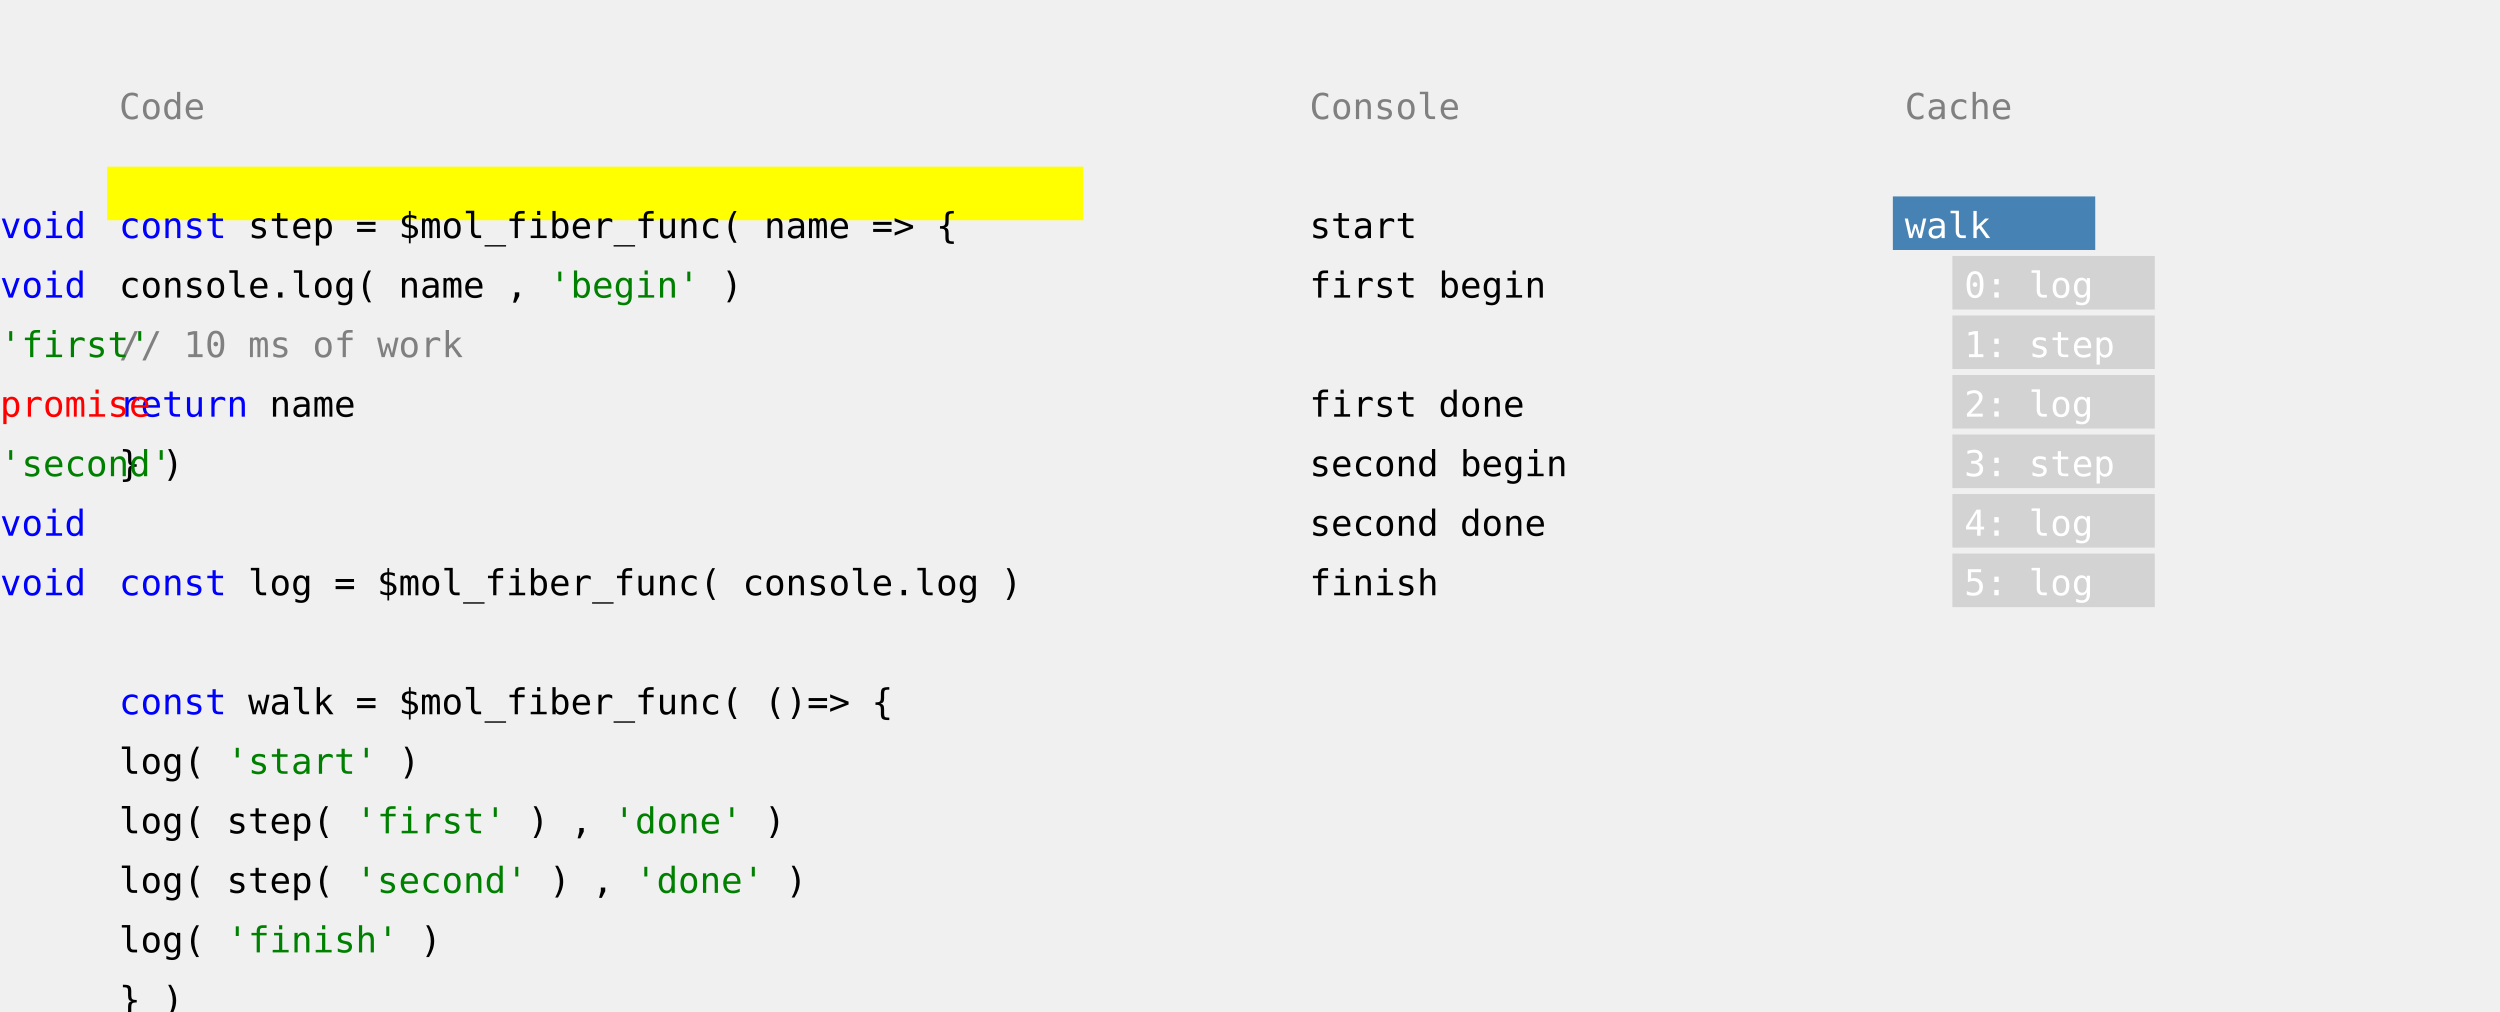
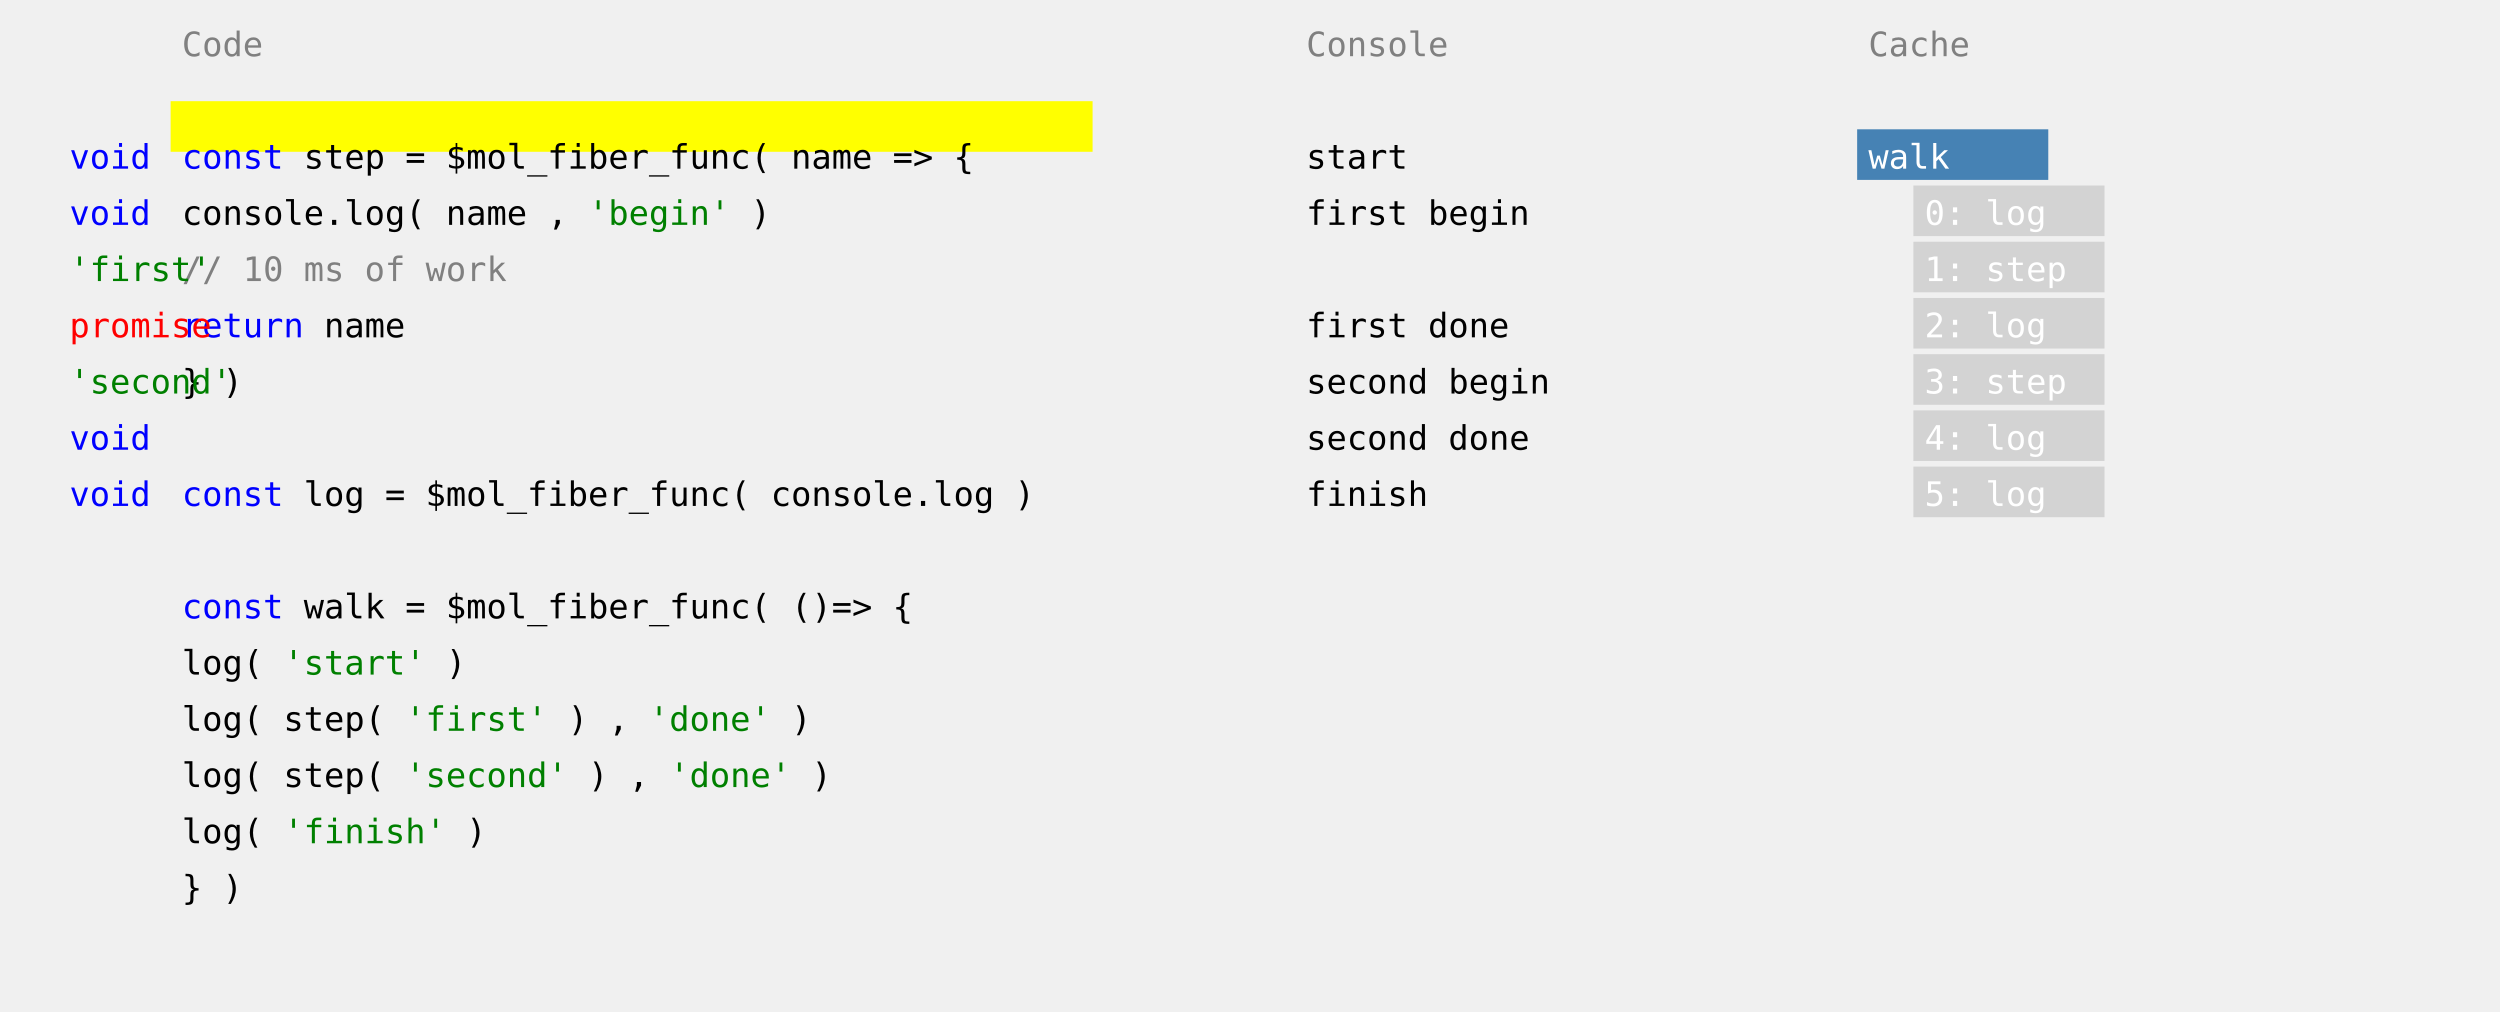
- <svg xmlns="http://www.w3.org/2000/svg" width="840" height="340" viewBox="0 -40 840 300">
+ <svg xmlns="http://www.w3.org/2000/svg" width="840" height="340" viewBox="0 -40 840 360">
  <style>
	* {
		white-space: pre;
		font-family: monospace;
	}

	.header {
		fill: gray;
	}

	.cache rect {
		fill: lightgray;
		stroke: lightgray;
		stroke-width: 8px;
	}

	.cache rect.l {
		fill: steelblue;
		stroke: steelblue;
	}

	.cache text {
		fill: white;
	}

	.row {
		fill: yellow;
		stroke: yellow;
		stroke-width: 8px;
	}

	.token {
		fill: blue;
	}

	.string {
		fill: green;
	}

	.comment {
		fill: gray;
	}

	.bad {
		fill: red;
	}

</style>
  <text class="header" x="40" y="-20">Code</text>
  <rect class="row" x="40" width="320" height="10">
    <animate values="170;190;130;210;10;30;70;210;130;130" attributeName="y" dur="10s" calcMode="discrete" repeatCount="indefinite" />
  </rect>
  <text x="40" y="20">
    <tspan class="token">const</tspan> step = $mol_fiber_func( name =&gt; {</text>
  <text x="40" y="40">    console.log( name , <tspan class="string">'begin'</tspan> )</text>
  <text x="40" y="60">
    <tspan class="comment">// 10 ms of work</tspan>
  </text>
  <text x="40" y="80">
    <tspan class="token">return</tspan> name</text>
  <text x="40" y="100">} )</text>
  <text x="40" y="140">
    <tspan class="token">const</tspan> log = $mol_fiber_func( console.log )</text>
  <text x="40" y="180">
    <tspan class="token">const</tspan> walk = $mol_fiber_func( ()=&gt; {</text>
  <text x="40" y="200">    log( <tspan class="string">'start'</tspan> )</text>
  <text x="40" y="220">    log( step( <tspan class="string">'first'</tspan> ) , <tspan class="string">'done'</tspan> )</text>
  <text x="40" y="240">    log( step( <tspan class="string">'second'</tspan> ) , <tspan class="string">'done'</tspan> )</text>
  <text x="40" y="260">    log( <tspan class="string">'finish'</tspan> )</text>
  <text x="40" y="280">} )</text>
  <text class="header" x="440" y="-20">Console</text>
  <rect class="row" x="440" y="10" width="100" height="0">
    <animate values="0;0;10;10;10;30;30;30;30;30" attributeName="height" dur="10s" calcMode="discrete" repeatCount="indefinite" />
  </rect>
  <text x="440" y="20">start</text>
  <text x="440" y="40">first begin</text>
  <text x="440" y="80">first done</text>
  <text x="440" y="100">second begin</text>
  <text x="440" y="120">second done</text>
  <text x="440" y="140">finish</text>
  <text class="header" x="640" y="-20">Cache</text>
  <text y="20">
    <tspan class="token">void</tspan>
    <animate values="640" attributeName="x" dur="10s" calcMode="discrete" repeatCount="indefinite" />
  </text>
  <g class="cache">
    <rect x="640" y="10" width="60" height="10" class="l" />
    <text x="640" y="20">walk</text>
  </g>
  <text y="40">
    <tspan class="token">void</tspan>
    <animate values="670;670;730;730;730;730;730;730;730;730" attributeName="x" dur="10s" calcMode="discrete" repeatCount="indefinite" />
  </text>
  <g class="cache">
    <rect x="660" y="30" width="60" height="10">
      <animate values="o;o;l;l;l;l;l;l;l;l" attributeName="class" dur="10s" calcMode="discrete" repeatCount="indefinite" />
    </rect>
    <text x="660" y="40">0: log</text>
  </g>
  <text y="60">
    <tspan class="string">'first'</tspan>
    <animate values="670;670;670;670;670;670;730;730;730;730" attributeName="x" dur="10s" calcMode="discrete" repeatCount="indefinite" />
  </text>
  <g class="cache">
    <rect x="660" y="50" width="60" height="10">
      <animate values="o;o;o;o;l;l;l;l;l;l" attributeName="class" dur="10s" calcMode="discrete" repeatCount="indefinite" />
    </rect>
    <text x="660" y="60">1: step</text>
  </g>
  <text y="80">
    <tspan class="bad">promise</tspan>
    <animate values="670;670;670;670;670;670;670;670;730;730" attributeName="x" dur="10s" calcMode="discrete" repeatCount="indefinite" />
  </text>
  <g class="cache">
    <rect x="660" y="70" width="60" height="10">
      <animate values="o;o;o;o;o;o;o;o;l;l" attributeName="class" dur="10s" calcMode="discrete" repeatCount="indefinite" />
    </rect>
    <text x="660" y="80">2: log</text>
  </g>
  <text y="100">
    <tspan class="string">'second'</tspan>
    <animate values="670" attributeName="x" dur="10s" calcMode="discrete" repeatCount="indefinite" />
  </text>
  <g class="cache">
    <rect x="660" y="90" width="60" height="10">
		</rect>
    <text x="660" y="100">3: step</text>
  </g>
  <text y="120">
    <tspan class="token">void</tspan>
    <animate values="670" attributeName="x" dur="10s" calcMode="discrete" repeatCount="indefinite" />
  </text>
  <g class="cache">
    <rect x="660" y="110" width="60" height="10">
      <animate values="o" attributeName="class" dur="10s" calcMode="discrete" repeatCount="indefinite" />
    </rect>
    <text x="660" y="120">4: log</text>
  </g>
  <text y="140">
    <tspan class="token">void</tspan>
    <animate values="670" attributeName="x" dur="10s" calcMode="discrete" repeatCount="indefinite" />
  </text>
  <g class="cache">
    <rect x="660" y="130" width="60" height="10">
      <animate values="o" attributeName="class" dur="10s" calcMode="discrete" repeatCount="indefinite" />
    </rect>
    <text x="660" y="140">5: log</text>
  </g>
</svg>
